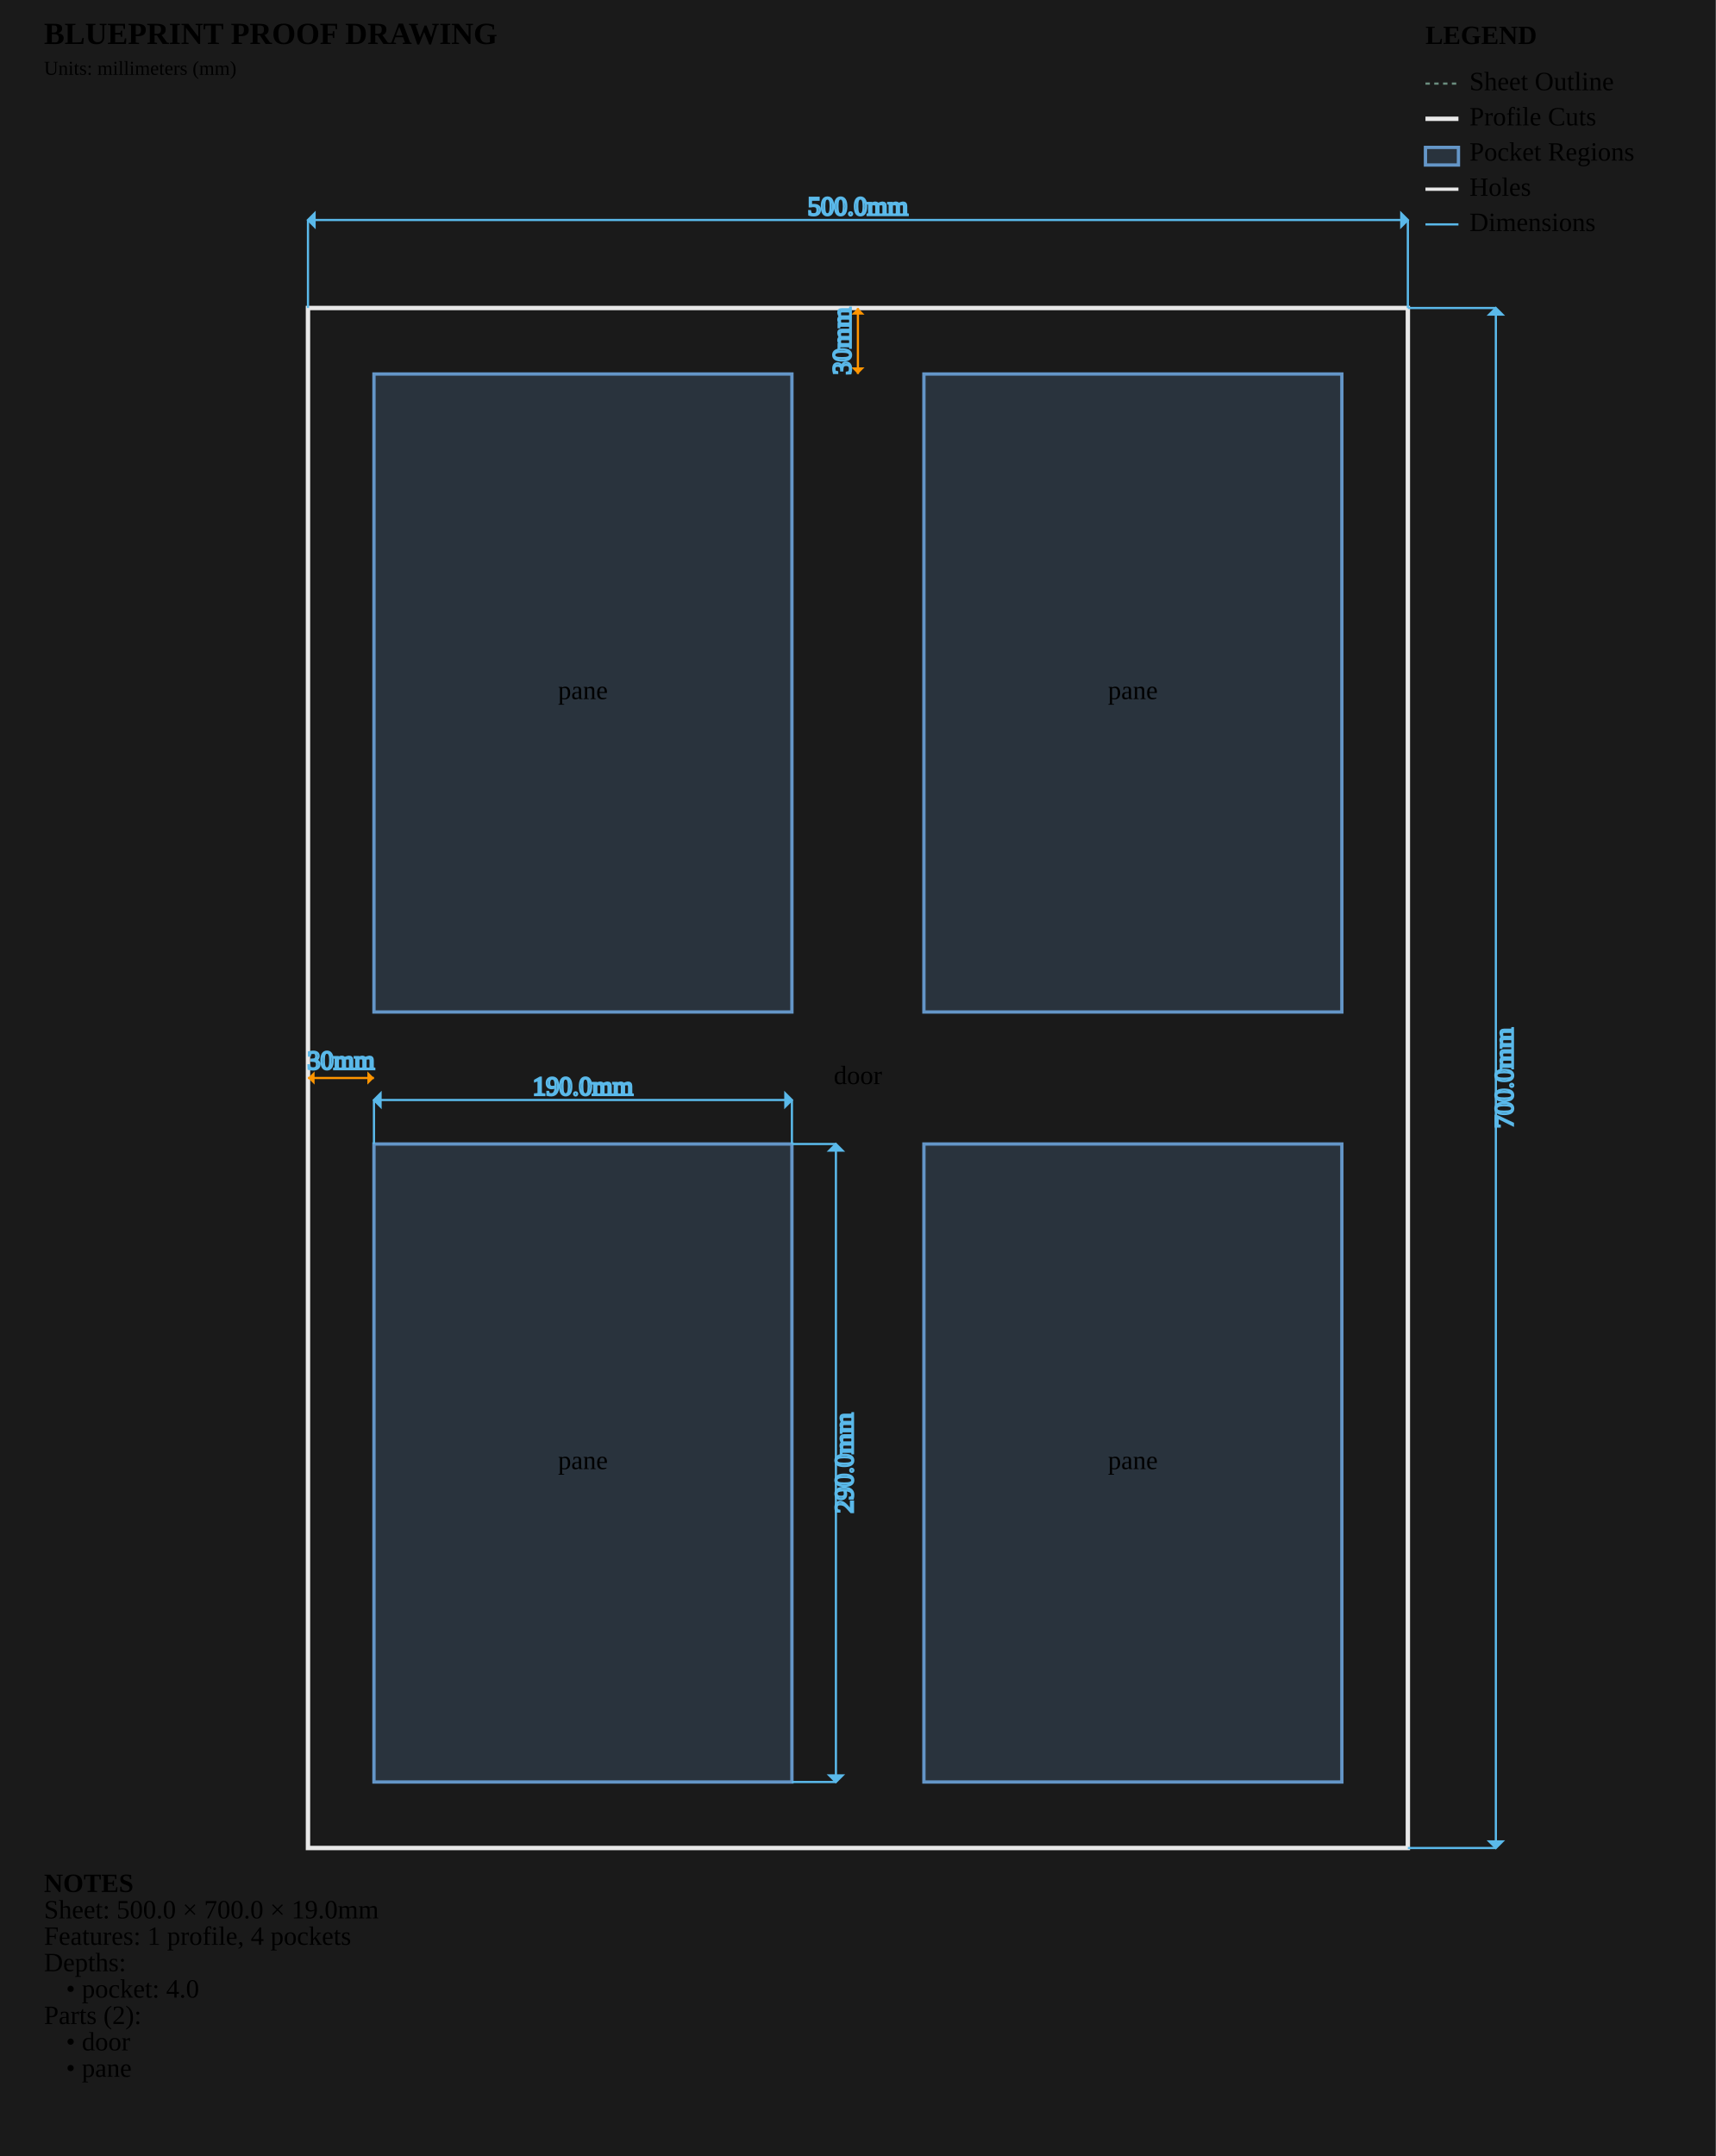
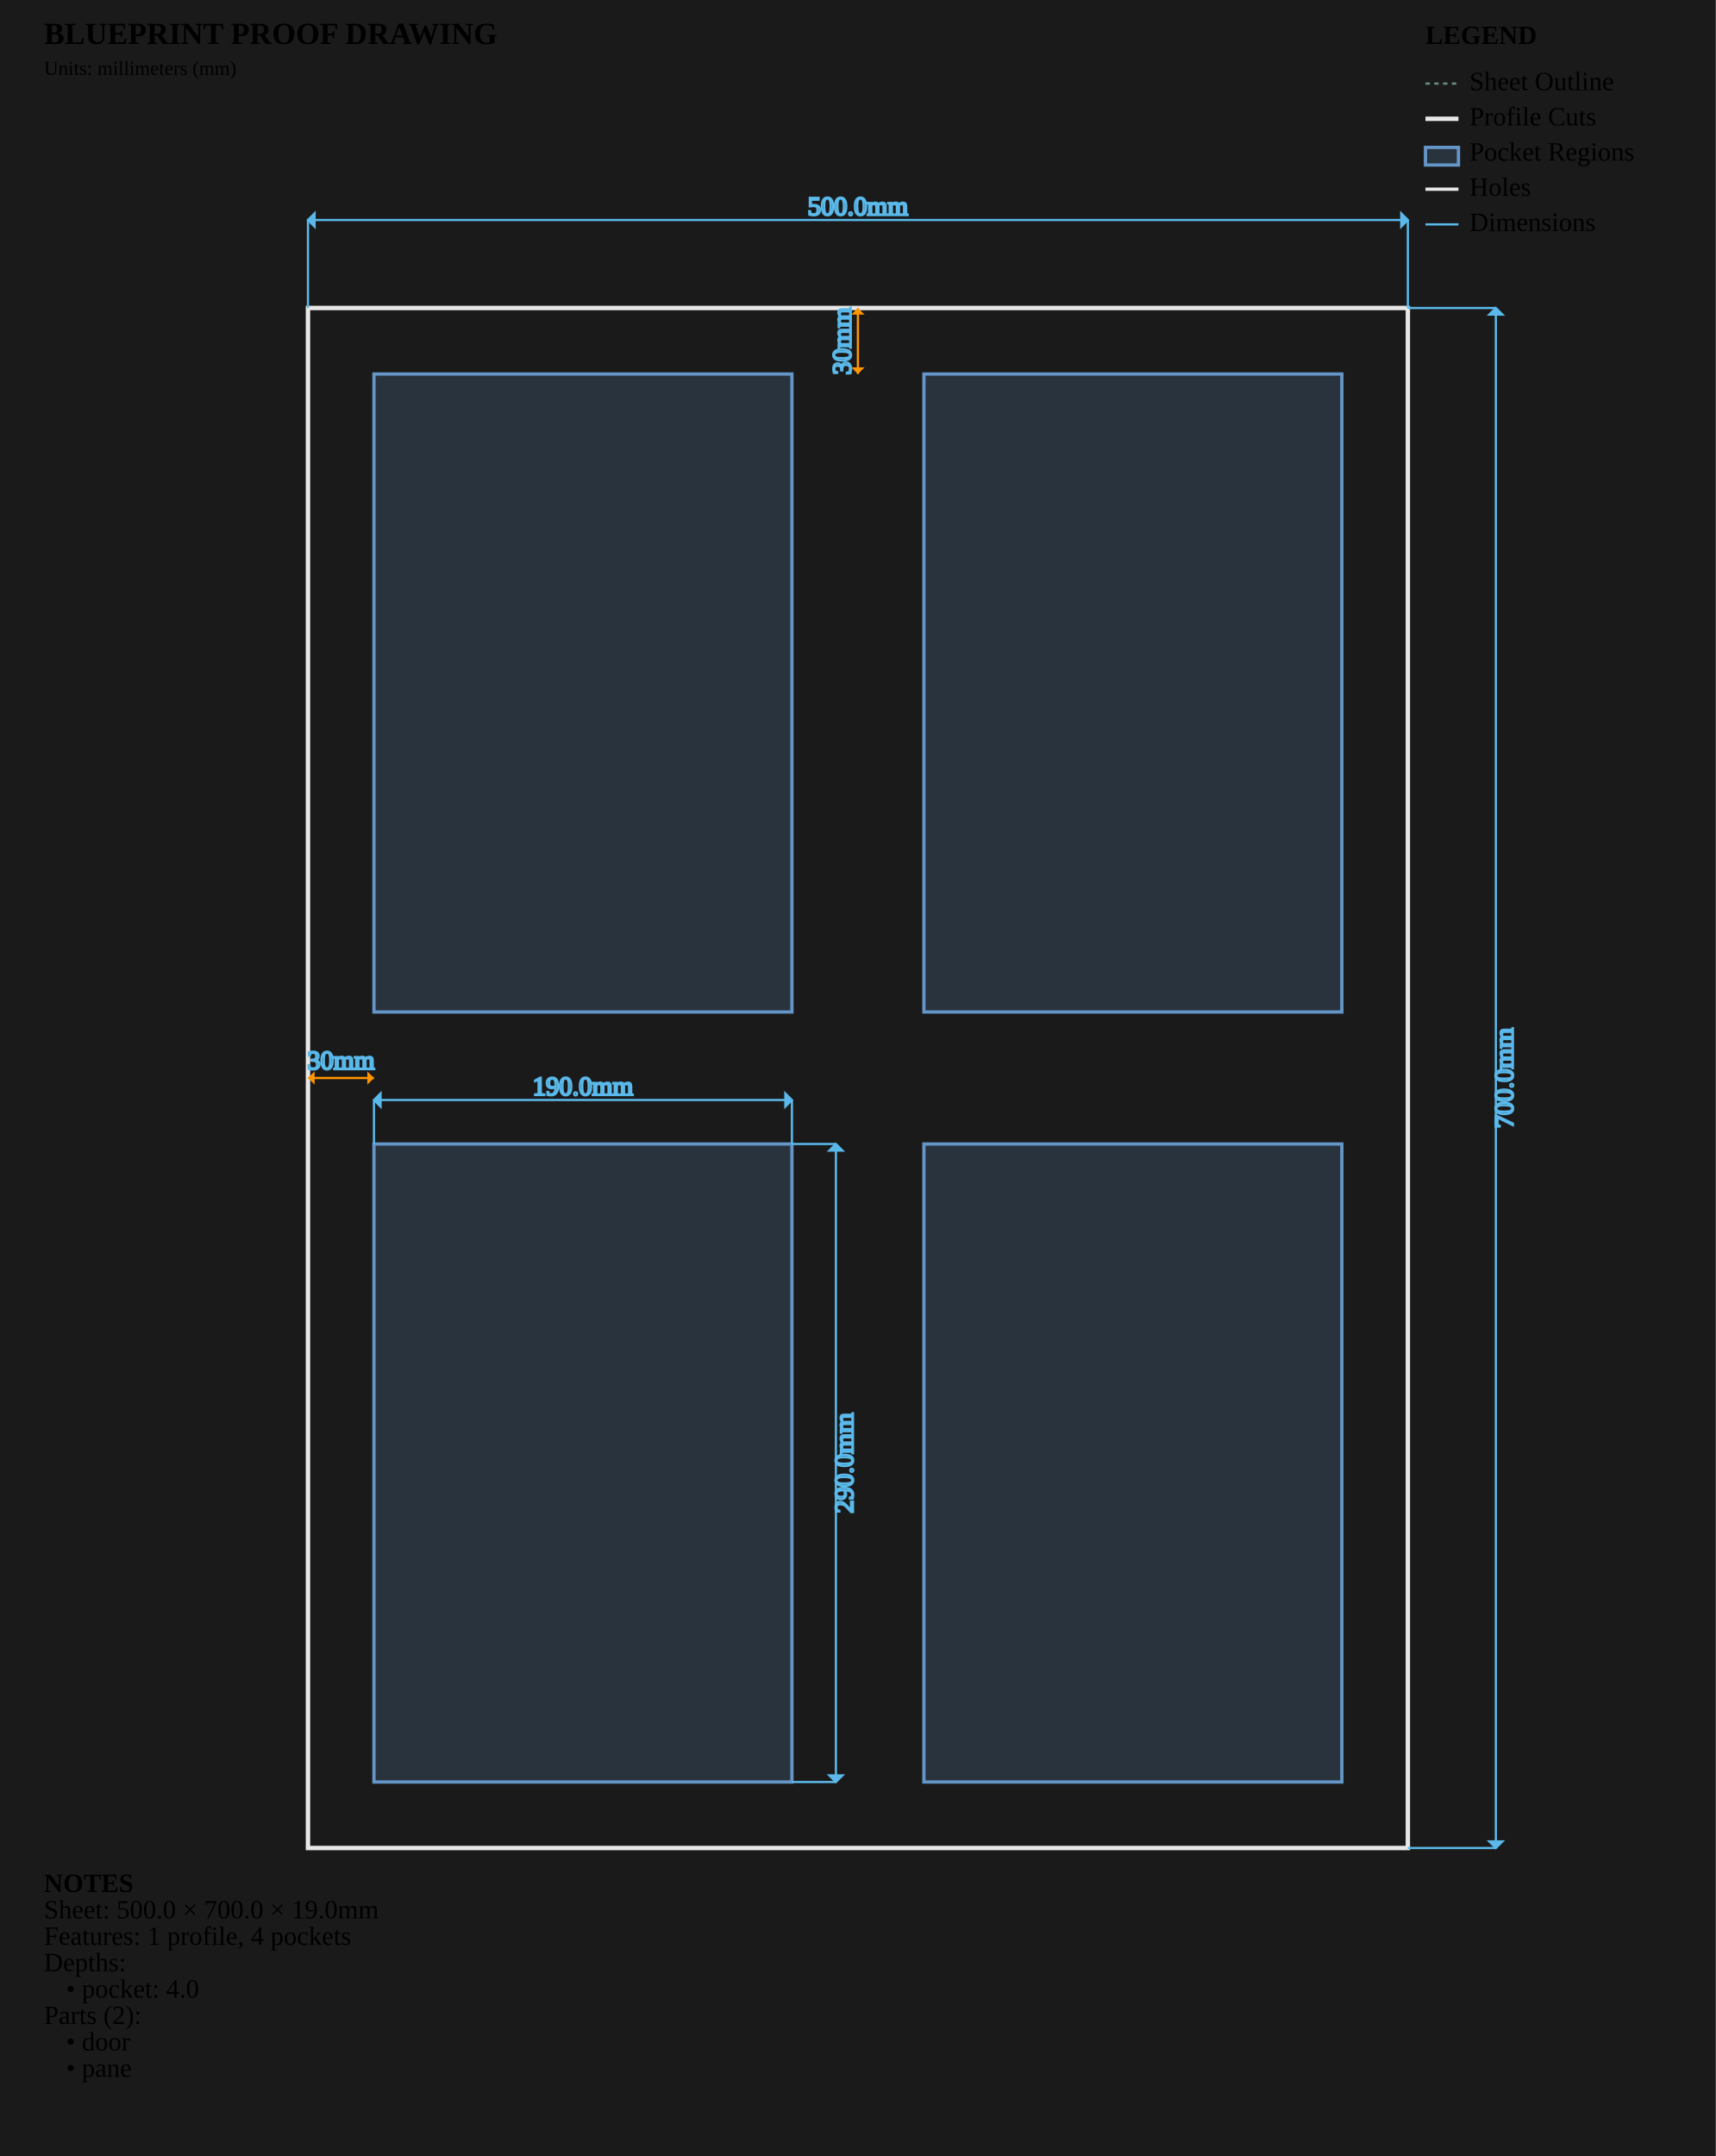
<svg xmlns="http://www.w3.org/2000/svg" viewBox="0 0 780.0 980.0" width="780.0mm" height="980.0mm">
  <style>
        .sheet-outline { stroke: #6b8e7f; stroke-width: 1; fill: none; stroke-dasharray: 2,2; }
        .profile-cuts { stroke: #e8e8e8; stroke-width: 2; fill: none; }
        .waste-cuts { stroke: #ff9500; stroke-width: 2; fill: none; stroke-dasharray: 8,4; }
        .pocket-regions { stroke: #6496c8; stroke-width: 1.5; fill: #6496c8; fill-opacity: 0.2; }
        .holes { stroke: #e8e8e8; stroke-width: 1.5; fill: none; }
        .engrave-paths { stroke: #888888; stroke-width: 1; fill: none; stroke-dasharray: 4,4; }
        .construction { stroke: #6b8e7f; stroke-width: 0.5; fill: none; stroke-dasharray: 2,2; }
        .dimensions { stroke: #5ab9ea; stroke-width: 1; fill: none; }
        .dimension-text { fill:
        .gap-dimensions { stroke: #ff9500; stroke-width: 1; fill: none; }
        .gap-text { fill:
        .notes { fill: #cccccc; font-family: monospace; font-size: 10px; }
        .legend { fill: #cccccc; font-family: monospace; font-size: 10px; }
        .part-label { fill: #ffcc00; font-family: monospace; font-size: 8px; font-weight: bold; }
    </style>
  <rect x="0" y="0" width="780.0" height="980.0" fill="#1a1a1a" />
  <g id="SHEET_OUTLINE" class="sheet-outline">
    <rect x="140" y="140" width="500.0" height="700.0" />
  </g>
  <g id="PROFILE_CUTS" class="profile-cuts">
    <rect x="140.0" y="140.0" width="500.0" height="700.0" />
  </g>
  <g id="WASTE_CUTS" class="waste-cuts" />
  <g id="POCKET_REGIONS" class="pocket-regions">
    <rect x="170.0" y="520.0" width="190.0" height="290.0" />
    <rect x="420.0" y="520.0" width="190.0" height="290.0" />
    <rect x="170.0" y="170.0" width="190.0" height="290.0" />
    <rect x="420.0" y="170.0" width="190.0" height="290.0" />
  </g>
  <g id="ENGRAVE_PATHS" class="engrave-paths" />
  <g id="HOLES" class="holes" />
-   <g id="LABELS" class="labels">
-     <text x="390.0" y="490.0" class="part-label" text-anchor="middle" dominant-baseline="middle">door</text>
-     <text x="265.0" y="665.0" class="part-label" text-anchor="middle" dominant-baseline="middle">pane</text>
-     <text x="515.0" y="665.0" class="part-label" text-anchor="middle" dominant-baseline="middle">pane</text>
-     <text x="265.0" y="315.0" class="part-label" text-anchor="middle" dominant-baseline="middle">pane</text>
-     <text x="515.0" y="315.0" class="part-label" text-anchor="middle" dominant-baseline="middle">pane</text>
-   </g>
+   <g id="LABELS" class="labels" />
  <g id="CONSTRUCTION" class="construction" />
  <g id="DIMENSIONS" class="dimensions">
    <line x1="170.0" y1="520.0" x2="170.0" y2="500.0" stroke="#5ab9ea" stroke-width="1" />
    <line x1="360.0" y1="520.0" x2="360.0" y2="500.0" stroke="#5ab9ea" stroke-width="1" />
    <line x1="170.0" y1="500.0" x2="360.0" y2="500.0" stroke="#5ab9ea" stroke-width="1" />
    <polygon points="170.0,500.0 173.0,497.0 173.0,503.0" fill="#5ab9ea" />
    <polygon points="360.0,500.0 357.0,497.0 357.0,503.0" fill="#5ab9ea" />
    <text x="265.0" y="495.0" class="dimension-text" text-anchor="middle" dominant-baseline="middle">190.0mm</text>
    <line x1="360.0" y1="520.0" x2="380.0" y2="520.0" stroke="#5ab9ea" stroke-width="1" />
    <line x1="360.0" y1="810.0" x2="380.0" y2="810.0" stroke="#5ab9ea" stroke-width="1" />
    <line x1="380.0" y1="520.0" x2="380.0" y2="810.0" stroke="#5ab9ea" stroke-width="1" />
    <polygon points="380.0,520.0 377.0,523.0 383.0,523.0" fill="#5ab9ea" />
    <polygon points="380.0,810.0 377.0,807.0 383.0,807.0" fill="#5ab9ea" />
    <text x="385.0" y="665.0" class="dimension-text" text-anchor="middle" dominant-baseline="middle" transform="rotate(-90 385.0 665.0)">290.0mm</text>
    <line x1="140.0" y1="140.0" x2="140.0" y2="100.0" stroke="#5ab9ea" stroke-width="1" />
    <line x1="640.0" y1="140.0" x2="640.0" y2="100.0" stroke="#5ab9ea" stroke-width="1" />
    <line x1="140.0" y1="100.0" x2="640.0" y2="100.0" stroke="#5ab9ea" stroke-width="1" />
    <polygon points="140.0,100.0 143.0,97.0 143.0,103.0" fill="#5ab9ea" />
    <polygon points="640.0,100.0 637.0,97.0 637.0,103.0" fill="#5ab9ea" />
    <text x="390.0" y="95.0" class="dimension-text" text-anchor="middle" dominant-baseline="middle">500.0mm</text>
    <line x1="640.0" y1="140.0" x2="680.0" y2="140.0" stroke="#5ab9ea" stroke-width="1" />
    <line x1="640.0" y1="840.0" x2="680.0" y2="840.0" stroke="#5ab9ea" stroke-width="1" />
    <line x1="680.0" y1="140.0" x2="680.0" y2="840.0" stroke="#5ab9ea" stroke-width="1" />
    <polygon points="680.0,140.0 677.0,143.0 683.0,143.0" fill="#5ab9ea" />
    <polygon points="680.0,840.0 677.0,837.0 683.0,837.0" fill="#5ab9ea" />
    <text x="685.0" y="490.0" class="dimension-text" text-anchor="middle" dominant-baseline="middle" transform="rotate(-90 685.0 490.0)">700.0mm</text>
    <line x1="140.0" y1="490.0" x2="170.0" y2="490.0" stroke="#ff9500" stroke-width="1" />
    <path d="M 140.0,490.0 L 143.0,487.0 L 143.0,493.0 Z" class="gap-dimensions" stroke="none" fill="#ff9500" />
    <path d="M 170.0,490.0 L 167.0,487.0 L 167.0,493.0 Z" class="gap-dimensions" stroke="none" fill="#ff9500" />
    <text x="155.0" y="486.0" class="gap-text" text-anchor="middle">30mm</text>
    <line x1="390.0" y1="140.0" x2="390.0" y2="170.0" stroke="#ff9500" stroke-width="1" />
    <path d="M 390.0,140.0 L 387.0,143.0 L 393.0,143.0 Z" class="gap-dimensions" stroke="none" fill="#ff9500" />
    <path d="M 390.0,170.0 L 387.0,167.0 L 393.0,167.0 Z" class="gap-dimensions" stroke="none" fill="#ff9500" />
    <text x="384.0" y="155.0" class="gap-text" text-anchor="middle" dominant-baseline="middle" transform="rotate(-90 384.0 155.0)">30mm</text>
  </g>
  <g id="NOTES" class="notes">
    <text x="20" y="860.0" class="notes" font-weight="bold">NOTES</text>
    <text x="20" y="872.0" class="notes">Sheet: 500.0 × 700.0 × 19.0mm</text>
    <text x="20" y="884.0" class="notes">Features: 1 profile, 4 pockets</text>
    <text x="20" y="896.0" class="notes">Depths:</text>
    <text x="30" y="908.0" class="notes">• pocket: 4.0</text>
    <text x="20" y="920.0" class="notes">Parts (2):</text>
    <text x="30" y="932.0" class="notes">• door</text>
    <text x="30" y="944.0" class="notes">• pane</text>
  </g>
  <g id="TITLE_BLOCK" class="title-block">
    <text x="20" y="20" class="notes" font-weight="bold" font-size="14px">BLUEPRINT PROOF DRAWING</text>
    <text x="20" y="34" class="notes" font-size="9px">Units: millimeters (mm)</text>
  </g>
  <g id="LEGEND" class="legend">
    <text x="648.0" y="20" class="legend" font-weight="bold">LEGEND</text>
    <line x1="648.0" y1="38" x2="663.0" y2="38" stroke="#6b8e7f" stroke-width="1" stroke-dasharray="2,2" />
    <text x="668.0" y="41" class="legend">Sheet Outline</text>
    <line x1="648.0" y1="54" x2="663.0" y2="54" stroke="#e8e8e8" stroke-width="2" />
    <text x="668.0" y="57" class="legend">Profile Cuts</text>
    <rect x="648.0" y="67" width="15.0" height="8" stroke="#6496c8" stroke-width="1.5" fill="#6496c8" fill-opacity="0.2" />
    <text x="668.0" y="73" class="legend">Pocket Regions</text>
    <line x1="648.0" y1="86" x2="663.0" y2="86" stroke="#e8e8e8" stroke-width="1.5" />
    <text x="668.0" y="89" class="legend">Holes</text>
    <line x1="648.0" y1="102" x2="663.0" y2="102" stroke="#5ab9ea" stroke-width="1" />
    <text x="668.0" y="105" class="legend">Dimensions</text>
  </g>
</svg>
